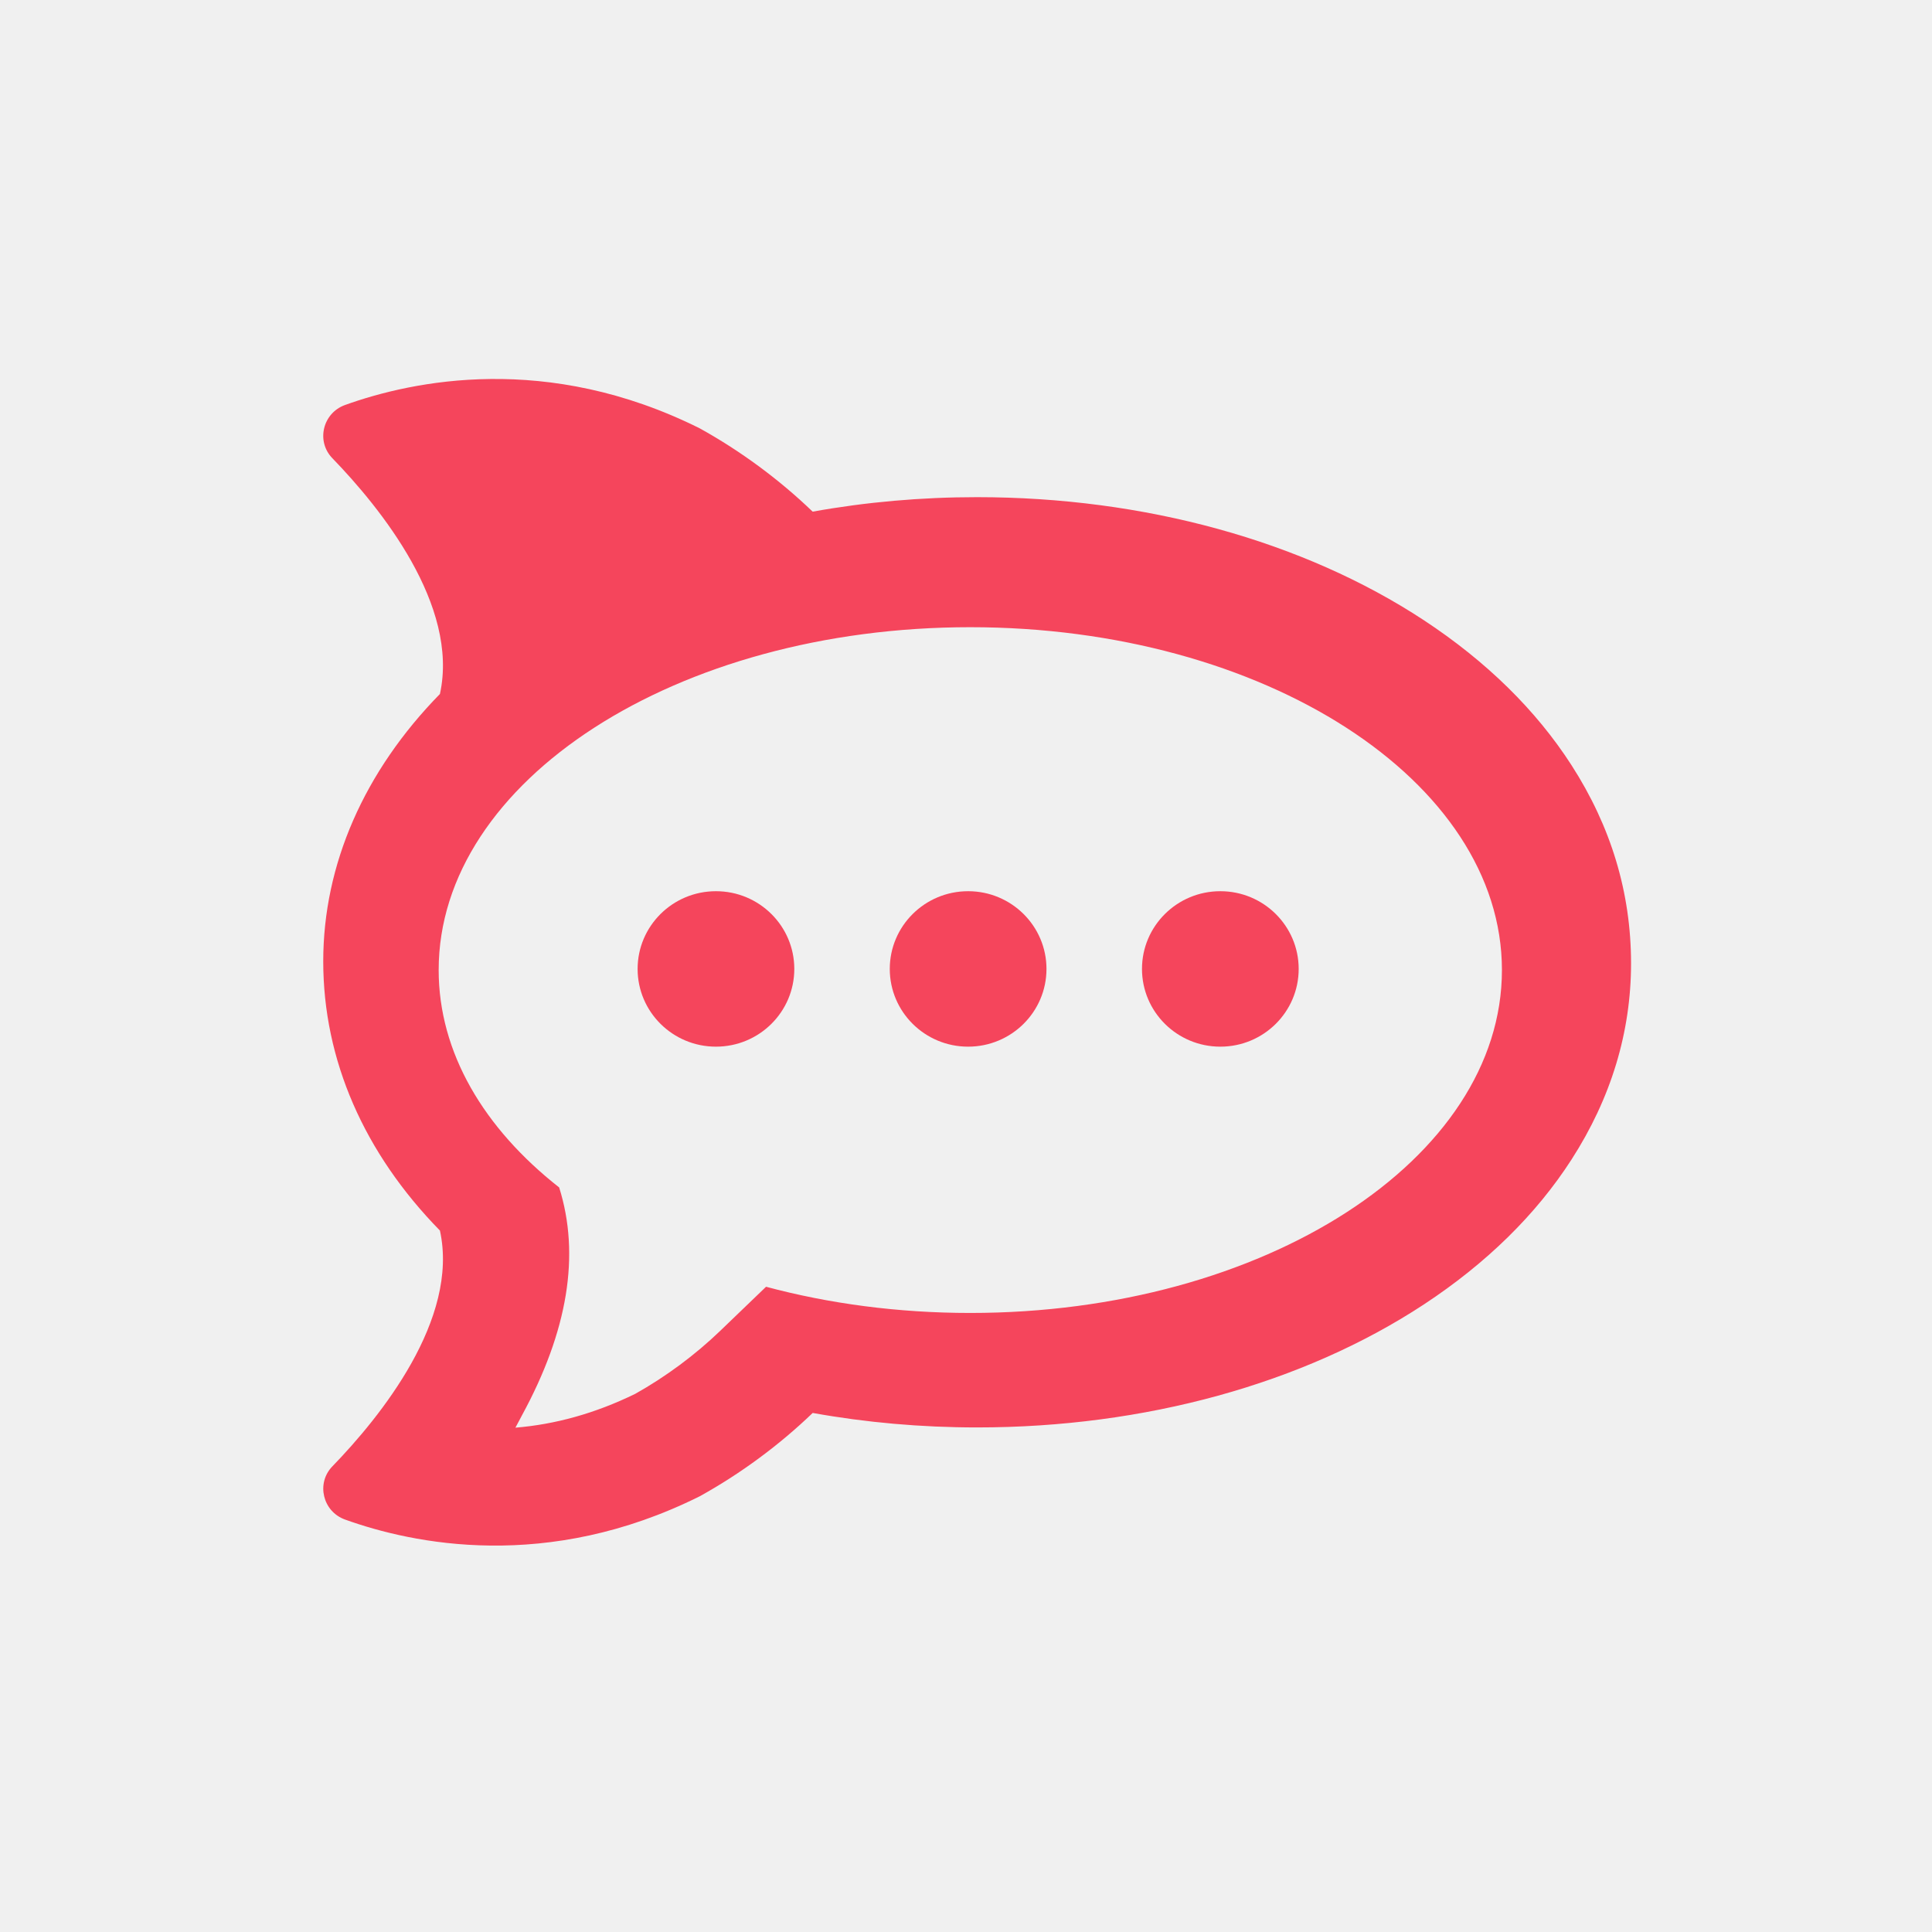
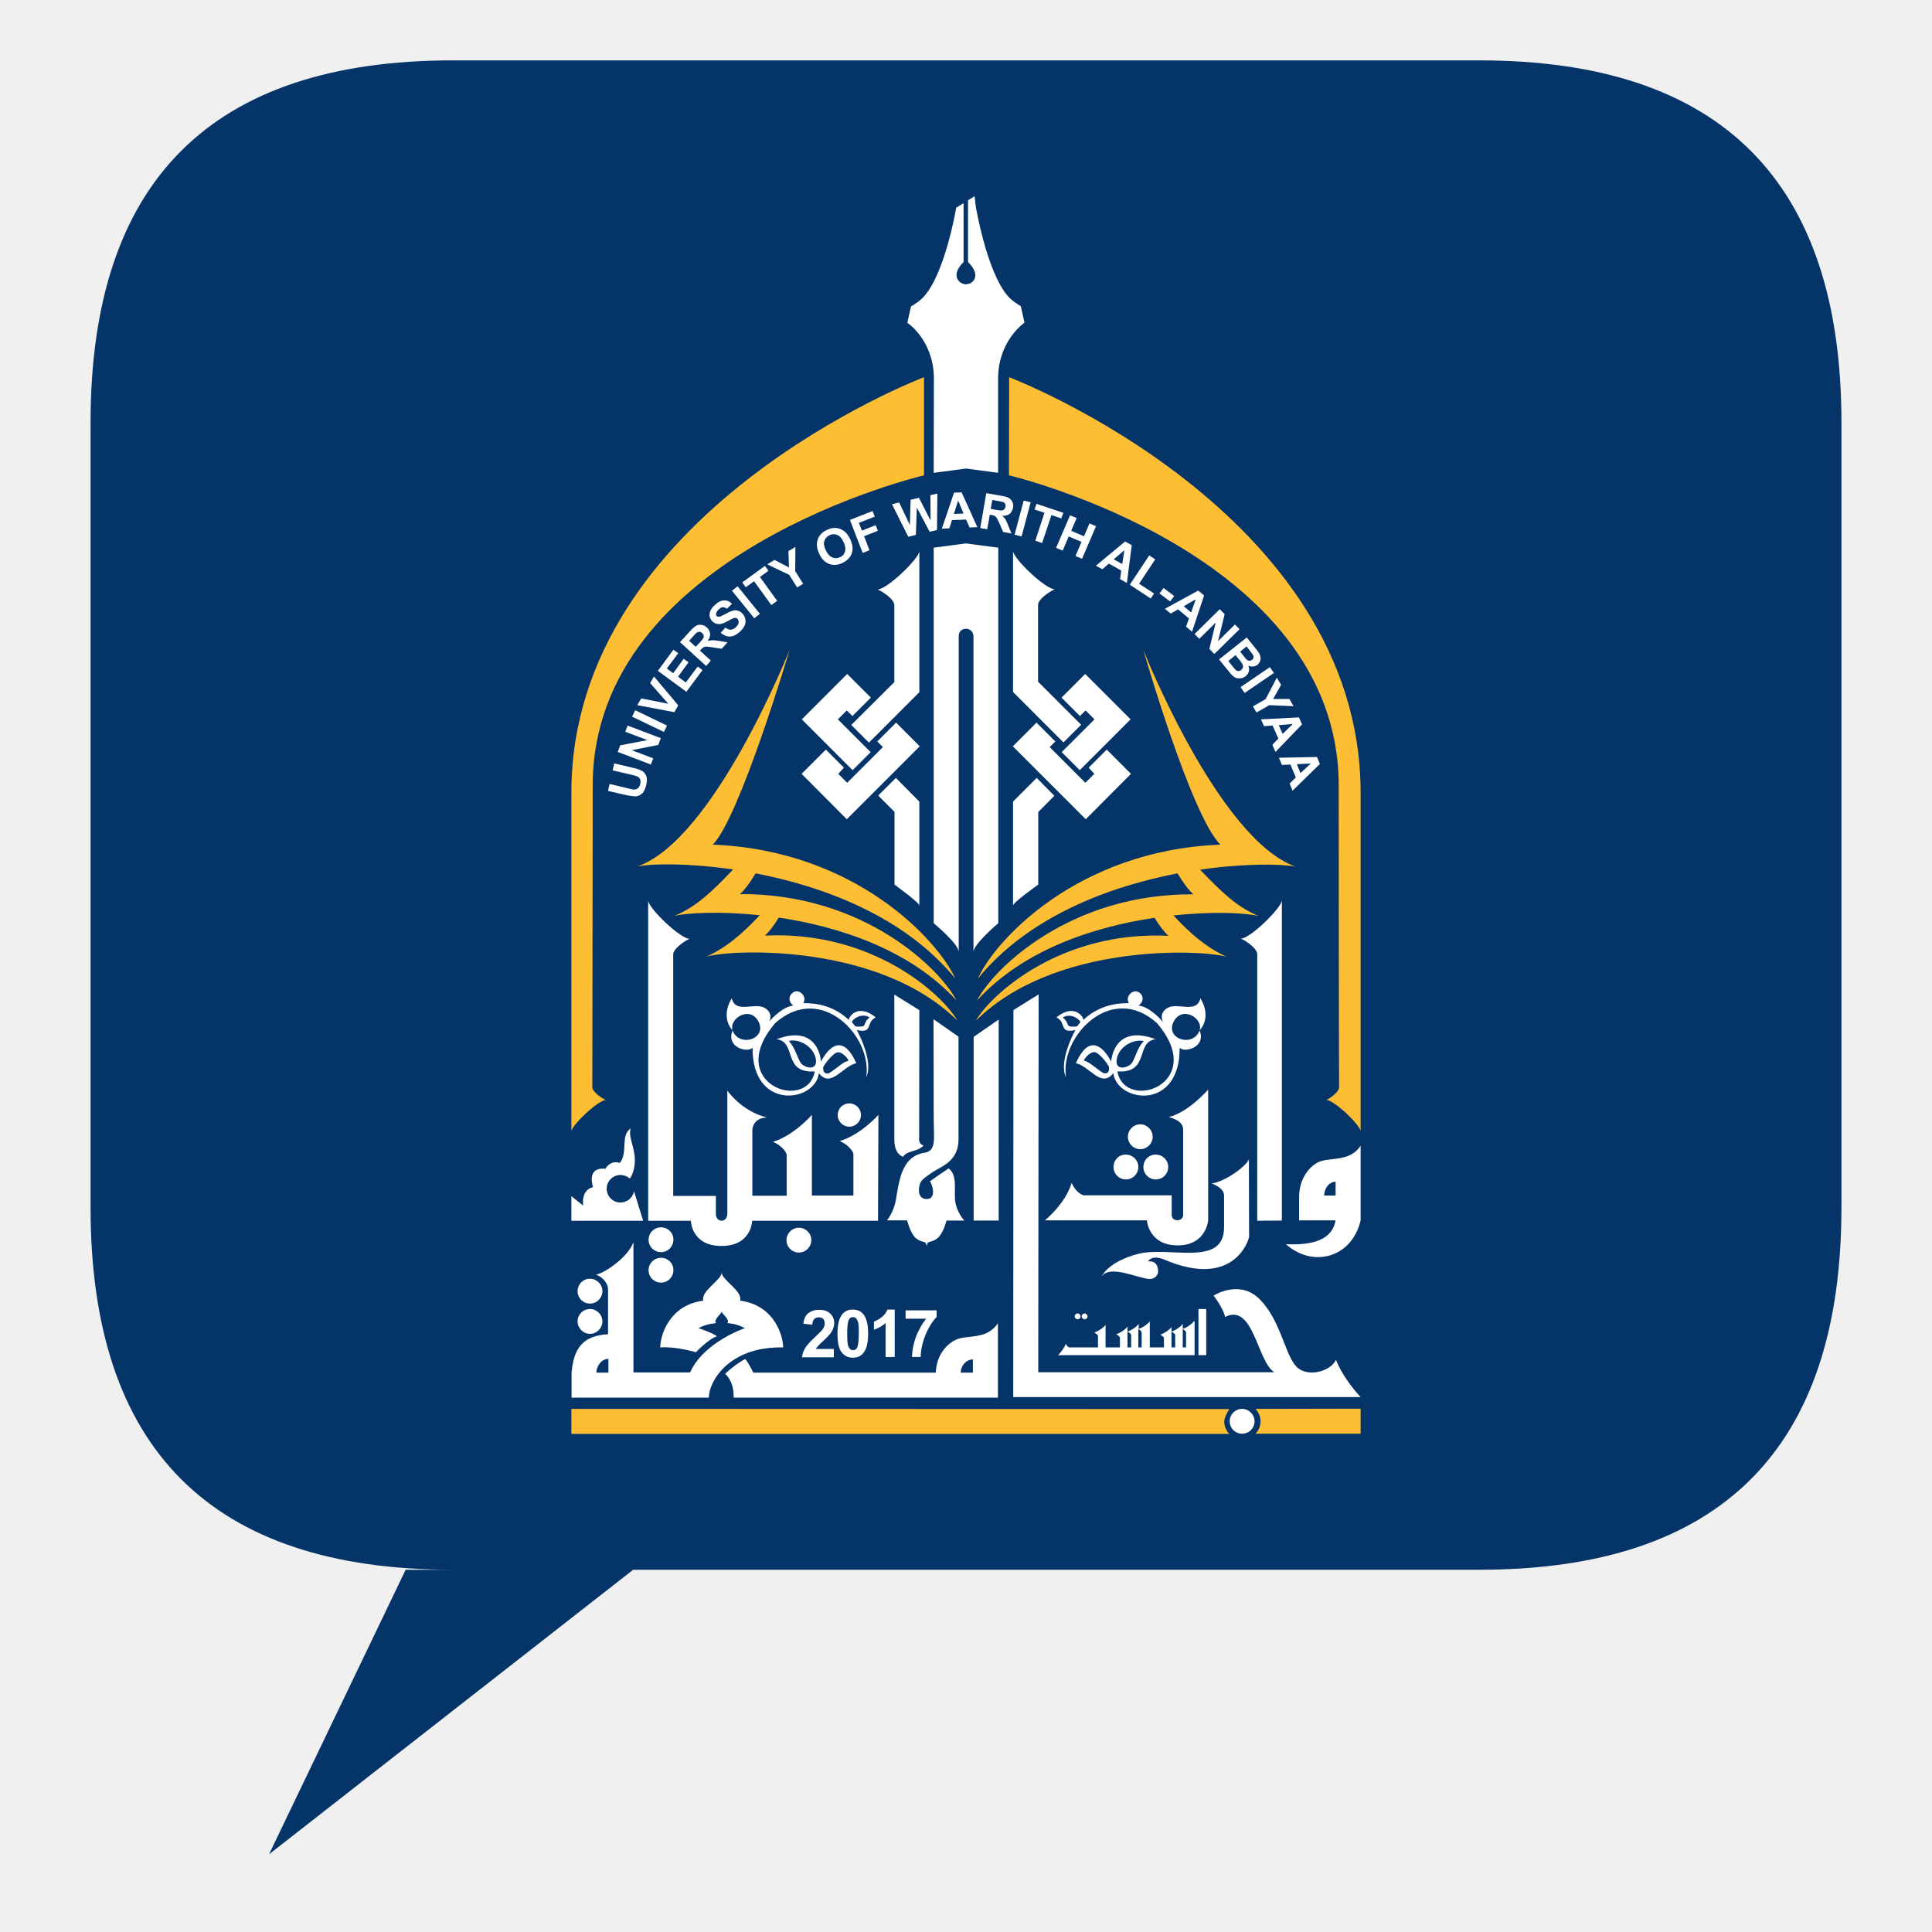
- <svg xmlns="http://www.w3.org/2000/svg" width="185" height="185" viewBox="0 0 185 185" fill="none">
-   <path d="M150.479 73.268C147.083 67.994 142.323 63.325 136.339 59.387C124.777 51.791 109.586 47.606 93.563 47.606C88.209 47.606 82.935 48.072 77.816 48.993C74.639 45.935 70.925 43.184 66.992 41.01C52.398 33.735 39.538 36.444 33.04 38.781C30.905 39.549 30.247 42.248 31.826 43.877C36.408 48.607 43.99 57.954 42.126 66.453C34.881 73.85 30.952 82.768 30.952 92.055C30.952 101.518 34.881 110.436 42.126 117.833C43.99 126.333 36.408 135.684 31.826 140.413C30.251 142.038 30.905 144.738 33.04 145.506C39.538 147.842 52.398 150.556 66.997 143.281C70.93 141.107 74.644 138.356 77.82 135.298C82.94 136.219 88.214 136.685 93.567 136.685C109.595 136.685 124.786 132.505 136.344 124.908C142.328 120.97 147.088 116.306 150.484 111.028C154.268 105.153 156.183 98.827 156.183 92.236C156.178 85.468 154.263 79.147 150.479 73.268ZM92.909 125.723C85.981 125.723 79.376 124.829 73.354 123.214L68.954 127.445C66.562 129.745 63.759 131.825 60.835 133.464C56.962 135.358 53.137 136.396 49.353 136.708C49.568 136.322 49.764 135.931 49.974 135.54C54.384 127.44 55.575 120.16 53.543 113.704C46.33 108.039 42.005 100.787 42.005 92.888C42.005 74.757 64.796 60.058 92.909 60.058C121.021 60.058 143.818 74.757 143.818 92.888C143.818 111.023 121.026 125.723 92.909 125.723Z" fill="#F5455C" />
-   <path d="M68.557 85.338C64.413 85.338 61.055 88.671 61.055 92.781C61.055 96.891 64.413 100.224 68.557 100.224C72.701 100.224 76.059 96.891 76.059 92.781C76.059 88.671 72.701 85.338 68.557 85.338Z" fill="#F5455C" />
-   <path d="M92.703 85.338C88.56 85.338 85.201 88.671 85.201 92.781C85.201 96.891 88.56 100.224 92.703 100.224C96.847 100.224 100.206 96.891 100.206 92.781C100.206 88.671 96.847 85.338 92.703 85.338Z" fill="#F5455C" />
-   <path d="M116.854 85.338C112.71 85.338 109.352 88.671 109.352 92.781C109.352 96.891 112.71 100.224 116.854 100.224C120.997 100.224 124.356 96.891 124.356 92.781C124.356 88.671 120.997 85.338 116.854 85.338Z" fill="#F5455C" />
+ <svg xmlns="http://www.w3.org/2000/svg" width="512" height="512" viewBox="0 0 512 512" fill="none">
+   <path fill="#043468" d="M120.0,16.0 H392.0 Q488.0,16.0 488.0,112.0 V320.0 Q488.0,416.0 392.0,416.0 L167.8,416.0 L71.3,491.4 L107.5,416.0 H120.0 Q24.0,416.0 24.0,320.0 V112.0 Q24.0,16.0 120.0,16.0 Z" />
+   <g transform="translate(151.42 52.00) scale(0.51403)">
+     <path fill="#ffffff" d="M320.9,580c-0.6,1.2-3.9,3.5-5.7,3.9v-2.6c-0.6,1.3-4.1,3.6-5.8,4c0.8,0.5,1.9,1.2,1.9,1.8 c0,0.3,0,6.4,0,6.4h-1.9v-10.6c-0.6,1.3-4.1,3.6-5.8,4c0.8,0.5,1.9,1.2,1.9,1.8c0,0.3,0,4.8,0,4.8h-7.3V580 c-0.6,1.2-3.9,3.5-5.7,3.9v-2.6c-0.6,1.3-4.1,3.6-5.8,4c0.8,0.5,1.9,1.2,1.9,1.8c0,0.3,0,6.4,0,6.4h-1.9v-10.8 c-0.6,1.3-4.1,3.6-5.8,4c0.8,0.5,1.9,1.2,1.9,1.8c0,0.3,0,5,0,5h-7.4v-11.7c-0.6,1.3-4.1,3.6-5.8,4c0.8,0.5,1.9,1.2,1.9,1.8 c0,0.3,0,5.9,0,5.9s-8.7,0-14.8,0c-0.6,0-1.7-1.3-1.8-2c-0.5,2.2-3.6,5.7-4,6h70.4V580H320.9z M294,593.5h-1.7V584 c0.8,0.5,1.7,1.2,1.7,1.8C294,586.1,294,593.5,294,593.5z M316.9,593.5h-1.7V584c0.8,0.5,1.7,1.2,1.7,1.8 C316.9,586.1,316.9,593.5,316.9,593.5z M263.1,577.5c0,0.8,0.7,1.5,1.5,1.5s1.5-0.6,1.5-1.5c0-0.8-0.7-1.5-1.5-1.5 C263.8,576,263.1,576.7,263.1,577.5z M259.5,577.5c0,0.8,0.7,1.5,1.5,1.5s1.5-0.6,1.5-1.5c0-0.8-0.7-1.5-1.5-1.5 C260.1,576,259.5,576.7,259.5,577.5z M249.4,202.7c-5.1,0-21.7-16.1-21.7-19.8c0,1.2,0,72.7,0,72.7l26,26l9.1-9.1l-22.2-22.2 c0,0,0-36.3,0-39.7C240.7,207.3,248.3,202.7,249.4,202.7z M298.7,207.4l1.7-2.6l-7.7-5l8.3-12.6l-3.1-2l-10,15.1L298.7,207.4z M288.3,269.7l-23.4-23.4l-12.2,12.2l9.5,9.5l2.9-2.9l4.6,4.6l-16.9,16.9l9.3,9.3L288.3,269.7z M273.8,192.3l3.3-2.9l6.4,3.6 l-0.6,4.4l3.5,2l2.5-19.5l-3.4-1.9l-15.1,12.5L273.8,192.3z M285.1,182.5l-1.1,7.1l-4.4-2.4L285.1,182.5z M347.1,256.1l15.1-10.3 l-2.1-3L345,253.1L347.1,256.1z M220.1,374.8V181.2l-16.6-2.2l-16.7,2.2v193.6c0,0,12.9,10.7,12.9,14.8c0-3.9,0-162.7,0-162.8 c0-2.1,1.3-3.8,3.8-3.8s3.8,2.1,3.8,3.8c0,0,0,159,0,162.8C207.3,385.6,220.1,374.8,220.1,374.8z M291.7,410 c-2.3-0.7-6.3,2.3-4.3,6c-1.2,0.2-13.3-1-23.5,8.7c0.6-0.7-4-9.2-13.8-1.4c3,1.9,2.5,2.7,3.8,5.4s6,1.1,6,1.1s-9,16-4.9,24.4 c-3.2-21.1,23.4-49.1,46.9-27.9c26.6,31.1-16.4,46.3-20.4,24.9c16.9,1.1,9.1-15.2,19.7-16.6c-22-8.2-22.9,11.6-22.9,11.6 s-9.2-19.6-18.2,0.8c6.8,1.2,13,13.2,19.3,5.1c1.8,15,34.4,19.9,34.2-13.1c2.4,2.8,13.8-0.2,10.3-8.9c-3.4,8.9-17.7,4.5-13.5-4.3 s15.5-2.1,13.5,4.2c0.4-0.4,6.4-6.5,0.4-16.5c-1.9,8.2-11.8,1.9-17,5c-5.2,3.1-1.7,8-2.4,7.2c-1.7-2.3-7.7-8.1-12.5-8.4 C296.3,414.2,294.1,410.8,291.7,410z M260.7,428c0,0-3.2,0.4-4.2-0.2c-1-0.6-0.5-2.4-3.2-4.4c4.2-2.5,8.8,0.9,9.1,2.4 C261.9,426.4,260.7,428,260.7,428z M275,452.2c-2-0.1-7.8-6.2-10.7-6.5c-0.4-0.6,3.2-4.9,5.6-4.4c2.5,0.5,7.3,6.7,7.3,8 C277.3,450.7,277,452.3,275,452.2z M281.2,444.7c1.3-6.7,9.1-10.4,13.9-9.1c-3.3,3.4-4.3,8.3-6,11.1 C287.4,449.4,279.9,451.4,281.2,444.7z M253.3,182.7l3.1-7.3l6.6,2.8l-3.1,7.3l3.4,1.4l7.2-16.8l-3.4-1.4l-2.8,6.6l-6.6-2.8 l2.8-6.6l-3.4-1.4l-7.2,16.8L253.3,182.7z M193.4,528.1h9.2c0,0-3.8-3.9-4.7-9.9c-0.8-5.7,1.4-13.3-3.4-17c0,0-9.4,6.4-9.7,6.7 c0.9,0.5,4,9.1-1.6,9.1s-4-7.3-3.1-8.7c0.8-1.5,2.9-2.9,5.6-4.8c4.8-3.3,13.9-5.7,13.9-17.3v-52.9l-12.9-9c0,0,0.1,27.8,0.1,50.5 c0,11.5,1.6,17.4-5,18.4c-12,2-12.9,15.5-14.6,24.8c-1.1,5.9-4.5,10-4.5,10h10.4c0,0,1.3,5.6,3.9,8.6c3.5,3.5,6,1.5,6,4.3h0.4 c0-2.9,2.4-0.8,6-4.3C192.1,533.6,193.4,528.1,193.4,528.1z M239.2,177.6l3.5,1.2l4.8-14.4l5.1,1.7l1-2.9l-13.8-4.6l-1,2.9 l5.1,1.7L239.2,177.6z M228.5,174.5l3.6,0.9l4.7-17.6l-3.6-0.9L228.5,174.5z M186.9,93.4L186.9,93.4l-0.1,49.2l16.7-2.2l16.5,2.2 V93.4l0,0c0.3-19.2,13.6-28.2,13.6-28.2l-1.9-8.5c0,0-1.7-1-4-2.7c-12.4-9.3-18.9-47.1-19.1-48.1c-0.3-1.6-0.7-5.9-0.7-5.9 l-3.4,2.1c0,0,0,13.2,0,31.8c7.5,7.5,1.8,11.3,0,11.3c-0.8,0.3-1.5,0.3-2.3,0c-1.1,0-7.6-3.6,0-11.3c0-18.6,0-30.3,0-30.3 l-3.8,2.3c0,0-6.4,38.5-19.1,48.1c-2.3,1.8-4.2,2.8-4.2,2.8l-1.9,8.5C173.3,65.2,186.6,74.2,186.9,93.4z M175.6,598.4h4.5 c0-2.1,0.3-4.6,1.1-7.3c0.7-2.7,1.8-5.3,3.1-7.7s2.7-4.3,4-5.6v-3.4h-16v4.3h10.6c-2.2,2.8-3.9,5.9-5.3,9.4 C176.4,591.6,175.7,595,175.6,598.4z M294.9,500.5c0,3.6,2.9,6.4,6.4,6.4c3.6,0,6.4-2.9,6.4-6.4c0-3.6-2.9-6.4-6.4-6.4 C297.8,494,294.9,496.9,294.9,500.5z M357.1,273.2l4.4-0.3l3,6.7l-3.1,3.2l1.6,3.7l13.7-14.2l-1.6-3.6l-19.6,1L357.1,273.2z M371.9,272.1l-5.2,5.1l-2-4.5L371.9,272.1z M323.7,228.2l8.5-8.4l-3.3,13.6l2.6,2.6l13-12.8l-2.4-2.4l-8.7,8.6l3.4-13.9 l-2.5-2.6l-13,12.8L323.7,228.2z M337.8,243.6c1.5,1.8,2.4,3,2.9,3.4c0.7,0.7,1.4,1.2,2.2,1.4c0.8,0.2,1.6,0.2,2.5,0.1 c0.9-0.2,1.6-0.5,2.3-1.1c0.8-0.7,1.3-1.5,1.6-2.4c0.2-1,0.1-2-0.3-3c0.8,0.4,1.6,0.5,2.4,0.5c0.8-0.1,1.6-0.4,2.3-0.9 c0.6-0.5,1.1-1.1,1.3-1.8c0.3-0.7,0.4-1.4,0.3-2c-0.1-0.7-0.3-1.3-0.6-2c-0.4-0.6-1-1.5-1.9-2.6l-4.6-5.7l-14.3,11.3L337.8,243.6 z M348.1,232.1l1.3,1.7c1.1,1.4,1.7,2.2,1.9,2.5c0.3,0.5,0.5,1,0.4,1.5c-0.1,0.5-0.3,0.9-0.8,1.2c-0.5,0.4-0.9,0.5-1.5,0.5 c-0.5-0.1-1-0.3-1.4-0.8c-0.3-0.2-0.8-0.9-1.7-2l-1.5-1.9L348.1,232.1z M342.4,236.6l1.9,2.3c1.1,1.3,1.7,2.2,1.8,2.7 c0.2,0.5,0.2,1,0.1,1.4c-0.1,0.4-0.4,0.8-0.8,1.2c-0.5,0.4-1,0.6-1.5,0.6s-1-0.2-1.4-0.6c-0.3-0.2-0.8-0.9-1.7-1.9l-2.1-2.7 L342.4,236.6z M279.5,500.5c0,3.6,2.9,6.4,6.4,6.4c3.6,0,6.4-2.9,6.4-6.4c0-3.6-2.9-6.4-6.4-6.4 C282.3,494,279.5,496.9,279.5,500.5z M257.9,508.7c-3.3,11-13.8,19.3-13.8,19.3h52.6c0,0,0.9,12.9,15.8,12.9 c14.9,0,15.8-12.9,15.8-12.9v-67.4c0,0-10.4,11.9-20.3,14.1c1.4,0.5,7.4,1.9,7.4,6.5s0,41,0,44.1c0,3.4-5.9,3.7-5.9-0.1 c0-3.3,0-10.1,0-10.1h-45.2C264.4,515.2,260.7,514.7,257.9,508.7z M351.4,263l1.8,3.2l6.6-3.8l12.5,0.5l-2.1-3.7h-8.4l4.1-7.3 l-2.2-3.7l-5.8,11.1L351.4,263z M349.4,536.4c0-1.3-0.1-39.9-0.1-39.9c-1.2,3.5-12.4,11.7-19.3,12.5c0.5,0,6.5,2.3,6.5,6.1 c0,6.9,0,16.5,0,16.5c0,20.8-28.4,9.5-44.4,13.7c-15.5,4.1-18.6,11.5-18.6,11.5c4.3-5.8,17.1,0.5,24,1.4c3,0.4,5-1.9,5-3.8 c0-6.3-5.2-5.2-5.2-5.2c2.2-3.7,8.1-1.1,8.1-1.1C341.8,563.8,349.4,537.7,349.4,536.4z M323.3,597.5h4v-23.8h-4V597.5z M293.3,478.5c-3.6,0-6.4,2.9-6.4,6.4s2.9,6.4,6.4,6.4s6.4-2.9,6.4-6.4S296.8,478.5,293.3,478.5z M366.3,528.1 c0,0,0-159.3,0-165.1c0,3.6-16.2,19.8-21.3,19.8c1.1,0,8.6,4.6,8.6,8c0,1.3,0,137.4,0,137.4L366.3,528.1L366.3,528.1z M366.3,293.2l4.4-0.2l2.8,6.7l-3.2,3.1l1.5,3.7l14.1-13.8l-1.5-3.6l-19.6,0.4L366.3,293.2z M381.2,292.5l-5.3,4.9l-1.9-4.6 L381.2,292.5z M309,215.2l3.8-2.2l5.6,4.7l-1.5,4.2l3.1,2.6l6.2-18.7l-3-2.5l-17.2,9.4L309,215.2z M321.9,207.8l-2.4,6.8 l-3.8-3.2L321.9,207.8z M310.8,206.1l-5.5-4.1l-2.1,2.8l5.5,4.1L310.8,206.1z M116.4,201.7l3.1-1.9l-4.1-6.5l0.1-12.5l-3.6,2.2 l0.3,8.4l-7.5-3.9l-3.7,2.3l11.3,5.4L116.4,201.7z M32.9,309.4c0.7,0,1.5-0.2,2.2-0.5c0.7-0.4,1.4-0.9,2-1.7 c0.6-0.8,1.1-2,1.5-3.7c0.3-1.4,0.4-2.6,0.3-3.5c-0.2-1-0.5-1.8-1-2.4c-0.5-0.7-1.1-1.2-2-1.6c-0.8-0.4-2.3-0.9-4.5-1.4l-9.3-2.2 l-0.8,3.6l9.8,2.3c1.4,0.3,2.4,0.6,3,0.9c0.6,0.2,1,0.7,1.3,1.3c0.3,0.6,0.3,1.4,0.1,2.5c-0.2,1-0.6,1.7-1.2,2.2 c-0.6,0.5-1.2,0.7-2,0.7c-0.5,0-1.5-0.2-3-0.6l-9.6-2.3l-0.8,3.6l9.5,2.2C30.3,309.1,31.8,309.4,32.9,309.4z M49.3,272.9 L32.9,265l-1.6,3.3l16.4,7.9L49.3,272.9z M42.2,289.8l-11.1-4.2l13.7-2.7l1.3-3.5L29,272.9l-1.2,3.2l11.4,4.3l-14,2.7l-1.3,3.4 L41,293L42.2,289.8z M9.6,573.7c-3.6,0-6.4,2.9-6.4,6.4s2.9,6.4,6.4,6.4s6.4-2.9,6.4-6.4S13.1,573.7,9.6,573.7z M32.3,513 c-0.6,3.3-3.5,5.8-7,5.8c-3.9,0-7.1-3.2-7.1-7.1c0-3.9,3.2-7.1,7.1-7.1c1.8,0,3.5,0.7,4.8,1.8c0,0,0.4-0.6,0.7-0.9 c5.4-11.2-2.5-19.9-0.1-25c-5.7,3.8-1.3,12.3-5.7,17.9c-5-1.7-7.5,3-7.5,3c-10.1-1-6.3,9.5-6.3,9.5c-6.5,1.4-5.1,9.5-5.1,9.5 L0,515.5c0,1.2,0,12.7,0,12.7h37L32.3,513z M9.6,558.1c-3.6,0-6.4,2.9-6.4,6.4c0,3.6,2.9,6.4,6.4,6.4s6.4-2.9,6.4-6.4 S13.1,558.1,9.6,558.1z M71.9,239.4l-5.6-5.1l0.5-0.6c0.6-0.6,1-1,1.4-1.2s0.8-0.3,1.3-0.3s1.6,0.1,3.3,0.4l4.7,0.7l3-3.3 l-4.1-0.7c-1.6-0.3-2.8-0.4-3.6-0.4s-1.6,0.2-2.5,0.4c0.9-1.3,1.3-2.6,1.2-3.8c-0.1-1.2-0.7-2.3-1.7-3.2 c-0.8-0.7-1.7-1.2-2.7-1.3c-1-0.2-1.9,0-2.7,0.4s-1.9,1.4-3.2,2.8l-5.2,5.7l13.5,12.3L71.9,239.4z M64.1,232.3l-3.4-3.1l1.9-2.1 c1-1.1,1.6-1.8,1.9-2c0.5-0.4,1-0.6,1.5-0.5c0.5,0,1,0.2,1.4,0.6s0.7,0.8,0.8,1.2c0.1,0.4,0.1,0.9-0.1,1.3 c-0.2,0.4-0.9,1.3-2.1,2.6L64.1,232.3z M55.1,262.5l-12.5-14.9l-2,3.4l9.4,10.7l-14-2.8l-2,3.5l19.1,3.6L55.1,262.5z M72.5,219 c1,1.1,2.2,1.6,3.7,1.6c1.1,0,2.5-0.5,4.3-1.5c1.4-0.8,2.3-1.2,2.7-1.4c0.6-0.3,1.1-0.4,1.5-0.3s0.7,0.2,1,0.6 c0.5,0.5,0.6,1.1,0.5,1.9s-0.6,1.6-1.5,2.4c-0.8,0.8-1.7,1.1-2.5,1.2c-0.9,0-1.8-0.3-2.8-1.1l-2.4,2.7c1.6,1.3,3.2,2,4.8,1.9 c1.6,0,3.3-0.9,5-2.4c1.2-1.1,2-2.1,2.5-3.2c0.5-1,0.6-2.1,0.4-3.2c-0.2-1.1-0.6-2-1.3-2.8c-0.8-0.9-1.6-1.4-2.5-1.7 s-1.8-0.3-2.7,0c-0.9,0.2-2.2,0.8-3.8,1.7c-1.6,0.9-2.7,1.4-3.3,1.4c-0.5,0-0.9-0.1-1.2-0.4s-0.4-0.8-0.3-1.2 c0.2-0.7,0.6-1.5,1.4-2.2c0.8-0.7,1.5-1.1,2.1-1.1c0.7,0,1.4,0.2,2.1,0.8l2.6-2.6c-1.2-1.2-2.5-1.8-4.1-1.7 c-1.5,0-3.1,0.8-4.8,2.4c-1,0.9-1.8,1.9-2.2,2.9s-0.6,2-0.4,2.9C71.5,217.5,71.9,218.3,72.5,219z M97.2,215.3l-11.5-14.2 l-2.9,2.3l11.5,14.2L97.2,215.3z M67.6,244.3l-2.5-1.8l-6.1,8.2l-4-3l5.4-7.4l-2.5-1.8l-5.4,7.4l-3.3-2.4l5.9-7.9l-2.5-1.8 l-8,10.9l14.7,10.8L67.6,244.3z M373.4,603c-5.6-6.5-7.9-23.5-18.4-34.2c-10.5-10.7-23.9-2-23.9-2s5.2,6.7,5.9,11 c14.7-7.4,16.5,22.9,25.4,28.5c-21.8,0-121.7,0-121.7,0l0.2-194.8l-13,8.1l-0.1,199.5h179.1c0,0-8.8-9.1-12.7-19.2 C391.5,605.9,379,609.5,373.4,603z M345.8,625.2c-3.6,0-6.4,2.9-6.4,6.4c0,3.6,2.9,6.4,6.4,6.4c3.6,0,6.4-2.9,6.4-6.4 S349.3,625.2,345.8,625.2z M109.2,593.5c0-5.4-4.1-21.7-22.2-24.1c1.4-4.9-9.2-10.5-9.5-14.4c-0.3,3.9-10.9,9.5-9.5,14.4 c-18.1,2.4-22.2,18.7-22.2,24.1c8.2-0.6,18.4,2.5,18.4,2.5s6.4-6.8,10.8-8.2c-0.9-1.2-9-4.2-9.5-4.2c4.7-2.6,8.9-2.4,9.1-2.7 c-1.6-1.6,2.9-4.8,2.9-5.9c0,1.1,4.5,4.3,2.9,5.9c0.2,0.2,4.4,0.1,9.1,2.7c-0.3,0-21.4,7.3-28.3,22.8c-0.6,0-29.2,0-29.2,0 s0-67.1,0-67.2c-2.6,7.7-15,16.1-19.3,16.8c3.1,1,6.2,4.2,6.2,7.6c0,1.1,0,18.2,0,23.1c-13.4,0.8-17.7,7.6-18.8,19.8 c0,0,0,12.7,0,12.9c2.7,0,64.4,0,70.8,0C70.7,611.7,80.7,592.9,109.2,593.5z M19.1,606.5c0,0-3.3,0-6.2,0c0-3.1,2.4-7.1,6.2-7.1 C19.1,599.6,19.1,606.5,19.1,606.5z M400.4,494.8c-5.4,2.1-11.3,1.3-15.3,3.2s-9.5,7.5-9.9,17.1c0,6.5,0,12.9,0,12.9H394 c-2.2,12.3-16.5,12.6-25.6,12.3c13.9,12.4,34,7,38.5-12.3v-38.6C406.9,489.5,405,493,400.4,494.8z M394,515.2c0,0-3,0-5.9,0 c0-3.1,2.2-7.1,5.9-7.1V515.2z M240.7,354.9v-37.4l8.3-8.4l-9.1-9.2l-12.2,12.2c0,0,0,52.1,0,53.6 C227.7,364.1,240.7,354.9,240.7,354.9z M288.5,297.8L276,285.3l-9.3,9.3l2.9,3.2l-4.6,4.6L246.6,284l2.9-2.9l-9.7-9.7l-12.2,12.2 l37.6,37.6L288.5,297.8z M213.4,586.4c-5.4,2.1-11.3,1.3-15.3,3.2s-9.9,7.3-10.2,16.9c0.3,0-94.1,0-94.1,0s-2.7-5.6-4.2-7 c-2.6,1.3-7.4,4.7-10.3,7.6c2.7,2.6,4.4,6.2,4.4,12.3c62,0,136.2,0,136.2,0V581C219.9,581,218,584.5,213.4,586.4z M207,606.5 c0,0-6.2,0-6.3,0c0-3.1,2.5-6.8,6.3-6.8C207,599.8,207,606.5,207,606.5z M207.4,528.1h12.9V424.5l-12.9,8.9V528.1z M223.8,166.6 c-0.4-0.6-1-1.3-1.7-1.8c1.6,0,2.9-0.3,3.8-1s1.5-1.8,1.8-3.1c0.2-1.1,0.1-2.1-0.3-3s-1-1.6-1.8-2.1s-2.2-0.9-4.1-1.2l-7.6-1.3 l-3.1,18l3.6,0.6l1.3-7.5l0.7,0.1c0.8,0.1,1.4,0.3,1.8,0.5s0.7,0.5,1,0.9s0.8,1.4,1.5,3l1.9,4.4l4.3,0.8l-1.6-3.9 C224.7,168.4,224.2,167.3,223.8,166.6z M218.9,161.7l-2.7-0.5l0.8-4.6l2.8,0.5c1.5,0.3,2.4,0.4,2.6,0.5c0.6,0.2,1,0.5,1.2,0.9 c0.3,0.4,0.3,0.9,0.2,1.6c-0.1,0.5-0.3,1-0.6,1.3c-0.3,0.3-0.7,0.5-1.2,0.6C221.7,162.1,220.6,162,218.9,161.7z M129.9,590.1 c1.5-1.4,2.5-2.4,3.1-3.1c0.9-1.1,1.5-2.1,1.9-3.1s0.6-2,0.6-3.1c0-1.9-0.7-3.5-2.1-4.8c-1.4-1.3-3.3-1.9-5.7-1.9 c-2.2,0-4,0.6-5.5,1.7s-2.3,3-2.6,5.5l4.6,0.5c0.1-1.4,0.4-2.3,1-2.9c0.6-0.6,1.4-0.9,2.3-0.9c1,0,1.8,0.3,2.3,0.8 c0.6,0.6,0.8,1.4,0.8,2.4c0,0.9-0.3,1.9-1,2.9c-0.5,0.7-1.8,2-3.9,4c-2.6,2.4-4.4,4.4-5.2,5.8c-0.9,1.5-1.4,3-1.6,4.7h16.4v-4.3 H126c0.2-0.4,0.6-0.9,1-1.3C127.5,592.3,128.5,591.4,129.9,590.1z M46.2,547.3c-3.6,0-6.4,2.9-6.4,6.4c0,3.6,2.9,6.4,6.4,6.4 c3.6,0,6.4-2.9,6.4-6.4C52.7,550.2,49.8,547.3,46.2,547.3z M46.2,531.6c-3.6,0-6.4,2.9-6.4,6.4c0,3.6,2.9,6.4,6.4,6.4 c3.6,0,6.4-2.9,6.4-6.4C52.7,534.5,49.8,531.6,46.2,531.6z M99.7,418.5c-5.2-3.1-15.1,3.2-17-5c-6,10,0,16.1,0.4,16.5 c-2-6.2,9.3-13,13.5-4.2s-10.1,13.2-13.5,4.3c-3.5,8.8,7.8,11.7,10.3,8.9c-0.2,32.9,32.5,28.1,34.2,13.1 c6.2,8.1,12.4-3.8,19.3-5.1c-9.1-20.4-18.2-0.8-18.2-0.8s-0.9-19.8-22.9-11.6c10.6,1.3,2.8,17.7,19.7,16.6 c-4,21.4-47,6.2-20.4-24.9c23.6-21.1,50.2,6.8,46.9,27.9c4.1-8.4-4.9-24.4-4.9-24.4s4.7,1.6,6-1.1c1.3-2.7,0.8-3.5,3.8-5.4 c-9.8-7.8-14.4,0.7-13.8,1.4c-10.2-9.7-22.3-8.5-23.5-8.7c2-3.7-2-6.8-4.3-6s-4.6,4.2-0.9,7.3c-4.8,0.3-10.8,6.1-12.5,8.4 C101.5,426.5,104.9,421.6,99.7,418.5z M137.2,441.4c2.5-0.5,6,3.8,5.6,4.4c-2.9,0.2-8.7,6.4-10.7,6.5s-2.3-1.6-2.3-2.9 C129.9,448,134.8,441.8,137.2,441.4z M118.1,446.6c-1.7-2.8-2.8-7.7-6-11.1c4.8-1.3,12.5,2.4,13.9,9.1 C127.3,451.4,119.8,449.4,118.1,446.6z M153.8,423.4c-2.7,1.9-2.2,3.8-3.2,4.4s-4.2,0.2-4.2,0.2s-1.2-1.6-1.8-2.2 C145,424.2,149.6,420.8,153.8,423.4z M144.3,272.6l9.1,9.1l26-26c0,0,0-71.5,0-72.7c0,3.6-16.6,19.8-21.7,19.8 c1.1,0,8.8,4.6,8.8,8c0,3.3,0,39.7,0,39.7L144.3,272.6z M158.3,473.6c0,0-8.9,10.2-19.9,13.5c6,2.8,7,6.5,7,6.5v21.6H124v-41.6 c0,0-9,10.5-20,13.9c6,2.8,7,6.5,7,6.5v21.3H93.3c0,0,0-23.1,0-33.9c0-2.3,1.8-6.4,7.6-6.4c-13.3-3.3-20.5-13.9-20.5-13.9v63.5 l0,0c0,4.8-5.9,4.7-5.9,0.1c0-4.5,0-9.3,0-9.3h-22c0,0,0-121,0-124.5c0-3.3,7.5-8,8.6-8c-5.1,0-21.5-16.1-21.5-19.8 c0,76.4,0,165.1,0,165.1h22c0,0,0.2,13,15.8,13s15.8-13,15.8-13h64.9L158.3,473.6z M94.2,198.5l8.9,12.3l3-2.2l-8.9-12.3l4.4-3.2 l-1.8-2.5l-11.7,8.5l1.8,2.5L94.2,198.5z M145.1,574c-2.4,0-4.2,0.8-5.5,2.5c-1.6,2-2.4,5.3-2.4,9.9c0,4.7,0.7,7.9,2.2,9.7 c1.4,1.8,3.4,2.7,5.7,2.7c2.4,0,4.2-0.8,5.5-2.5c1.6-2,2.4-5.3,2.4-9.9s-0.8-7.9-2.4-9.9C149.3,574.8,147.5,574,145.1,574z M147.7,592.5c-0.2,0.9-0.6,1.6-1,1.9c-0.4,0.4-0.9,0.5-1.5,0.5s-1.1-0.2-1.5-0.5c-0.4-0.4-0.8-1.1-1.1-2.1 c-0.3-1.1-0.4-3-0.4-5.9s0.2-4.9,0.5-6.1c0.2-0.9,0.6-1.6,1-1.9c0.4-0.4,0.9-0.5,1.5-0.5s1.1,0.2,1.5,0.5 c0.4,0.4,0.8,1.1,1.1,2.1c0.3,1.1,0.4,3,0.4,5.9C148.1,589.2,148,591.3,147.7,592.5z M123.7,538.2c0-3.6-2.9-6.4-6.4-6.4 c-3.6,0-6.4,2.9-6.4,6.4c0,3.6,2.9,6.4,6.4,6.4C120.8,544.6,123.7,541.7,123.7,538.2z M166.7,598.4V574h-3.8 c-0.5,1.5-1.5,2.8-2.9,3.9c-1.4,1.1-2.8,1.9-4,2.3v4.2c2.3-0.8,4.3-1.9,6-3.5v17.6L166.7,598.4L166.7,598.4z M118.8,269.7 l26.2,26.2l9.3-9.3l-16.9-16.9l4.6-4.6l2.9,2.9l9.5-9.5l-12.2-12.2L118.8,269.7z M197.3,152.8l-6.3,18.6l3.9-0.2l1.3-4.2l7.3-0.3 l1.8,4.1l4-0.2l-8.1-17.9L197.3,152.8z M197.2,163.8l2.2-6.9l2.8,6.7L197.2,163.8z M177.6,174.6l0.5-14.1l6.6,12.5l3.8-0.9 l0.2-18.8l-3.6,0.8l0.1,13.1l-6-11.7l-4.3,1l-0.4,13l-5.5-11.6l-3.7,0.9l8.4,16.8L177.6,174.6z M153.7,182.5l-2.8-7.2l7.1-2.8 l-1.1-2.9l-7.1,2.8l-1.6-4l8.2-3.2l-1.1-2.9l-11.7,4.6l6.6,17L153.7,182.5z M133,189.6c2.2,0.8,4.5,0.6,6.9-0.6s4-2.9,4.7-5 c0.7-2.2,0.4-4.6-0.9-7.3c-1.3-2.7-3-4.4-5.2-5.2c-2.2-0.8-4.5-0.6-6.9,0.6c-1.3,0.6-2.4,1.4-3.2,2.4c-0.6,0.7-1.1,1.5-1.4,2.5 c-0.3,1-0.5,2-0.4,3c0,1.4,0.5,2.9,1.3,4.6C129.1,187.1,130.8,188.8,133,189.6z M130.4,177.8c0.4-1.3,1.3-2.3,2.6-3 c1.4-0.7,2.7-0.7,4-0.2s2.4,1.7,3.3,3.6c0.9,1.9,1.2,3.5,0.8,4.9s-1.2,2.4-2.6,3c-1.3,0.6-2.6,0.7-4,0.1 c-1.3-0.5-2.4-1.7-3.3-3.6C130.3,180.8,130,179.2,130.4,177.8z M137.3,473.7c0,3.3,2.7,6,6,6s6-2.7,6-6s-2.7-6-6-6 C139.9,467.7,137.3,470.4,137.3,473.7z M142,321.2l37.6-37.6l-12.2-12.2l-9.7,9.7l2.9,2.9l-18.4,18.4l-4.6-4.6l2.9-3.2l-9.3-9.3 l-12.5,12.5L142,321.2z M171.1,495.2c1.1-2.3,4.8-2.7,7.3-3.7c2-0.7,3.2-2.1,3.2-2.1c-3-0.7-2.3-4.4-2.3-4.4 c0-24,0.1-65.4,0.1-65.4l-12.9-8V486C166.4,494.4,171.1,495.2,171.1,495.2z M179.4,365.7c0-1.5,0-53.6,0-53.6l-12.1-12.2 l-9.1,9.1l8.4,8.4v37.5C166.5,354.9,179.4,364.1,179.4,365.7z" />
+     <path fill="#fdbe34" fill-rule="evenodd" d="M208.5,425.1c40.1-39.8,115.1-36.9,129.4-33c-10.2-4.5-18.8-11.9-27.5-21.3c20.6-2.2,37.4-1.3,44,0.3 c-11.7-4.7-20.1-13.4-30.3-23.9c22.8-3.3,41.5-3,49.2-1.6C333.5,331.4,294.9,234,294.9,234s24.5,85.2,39.7,100.3 c-74.1,2.9-116.5,49.8-125,69c26.2-32,67.7-47.4,102.9-54.2c3.1,5.2,6,8.9,8.2,10.8c-63.8-0.4-103.3,38.5-111.6,54.8 c24-26.4,60.7-38.1,91.6-42.7c2.7,4.6,5.2,7.5,7.1,9.3C252.4,378.6,216.4,411.4,208.5,425.1z M395.6,303.8 c0,35,0.1,146.3,0.2,155.6l0,0c0,0.9,0,0.9,0,0c0,2.7-5.8,6.5-6.7,6.5c4.2,0,17.8,13.2,17.8,16.2c0-0.1,0-143.4,0-174.5 c0-145.3-181.2-214.3-181.2-214.3l-0.1,50.6C225.6,143.9,395.6,183.9,395.6,303.8z M95,349.1c35.2,6.8,76.7,22.2,102.9,54.2 c-8.6-19.2-51-66.1-125-69c13.9-13.9,39.6-100.4,39.6-100.4s-38.6,97.4-78.3,111.6c7.7-1.5,26.4-1.7,49.2,1.6 c-10.1,10.5-18.6,19.2-30.3,23.9c6.6-1.5,23.4-2.5,44-0.3c-8.8,9.4-17.3,16.8-27.5,21.3c14.3-3.9,89.3-6.7,129.4,33 c-7.9-13.7-43.9-46.5-99.2-43.8c1.9-1.8,4.4-4.7,7.1-9.3c30.9,4.6,67.6,16.4,91.6,42.7c-8.3-16.2-47.8-55.2-111.6-54.8 C89,358,91.9,354.3,95,349.1z M17.9,465.9c-0.9,0-7-3.8-7.1-6.5c0,0.8,0,0.9,0,0l0,0c0-9.3,0.2-120.6,0.2-155.6 c0-120,170.8-159.9,170.8-159.9V93.3c0,0-181.8,69-181.8,214.3c0,1.1,0,171.3,0,174.5C0,479.2,13.8,465.9,17.9,465.9z M352.7,625.2c1.6,1.7,2.6,3.9,2.6,6.4s-1,4.8-2.6,6.4h54.2v-12.9L352.7,625.2L352.7,625.2z M0,625.2v12.9h339.2 c-1.6-1.7-2.6-3.9-2.6-6.4s2.6-6.4,2.6-6.4L0,625.2L0,625.2z" />
+   </g>
</svg>
